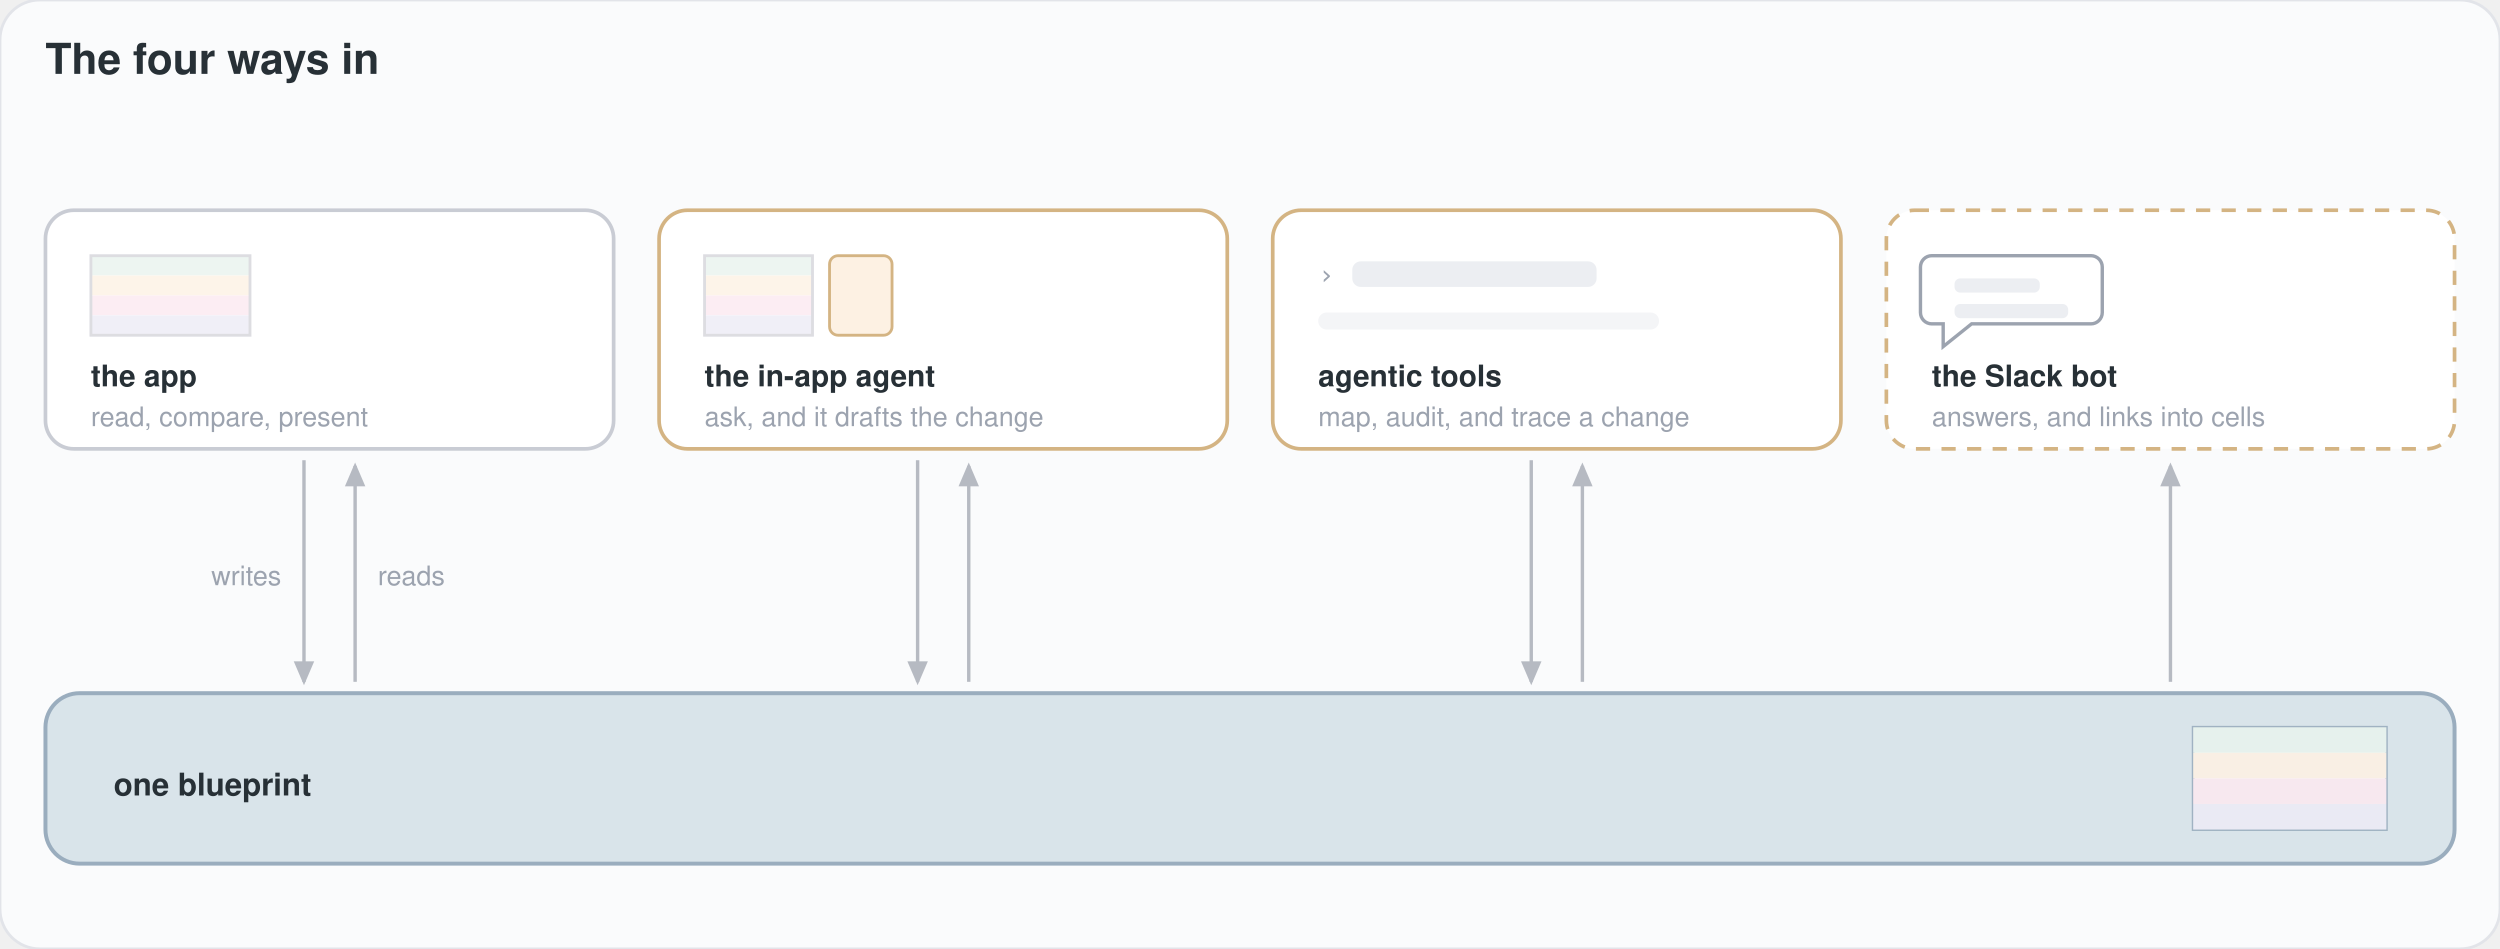
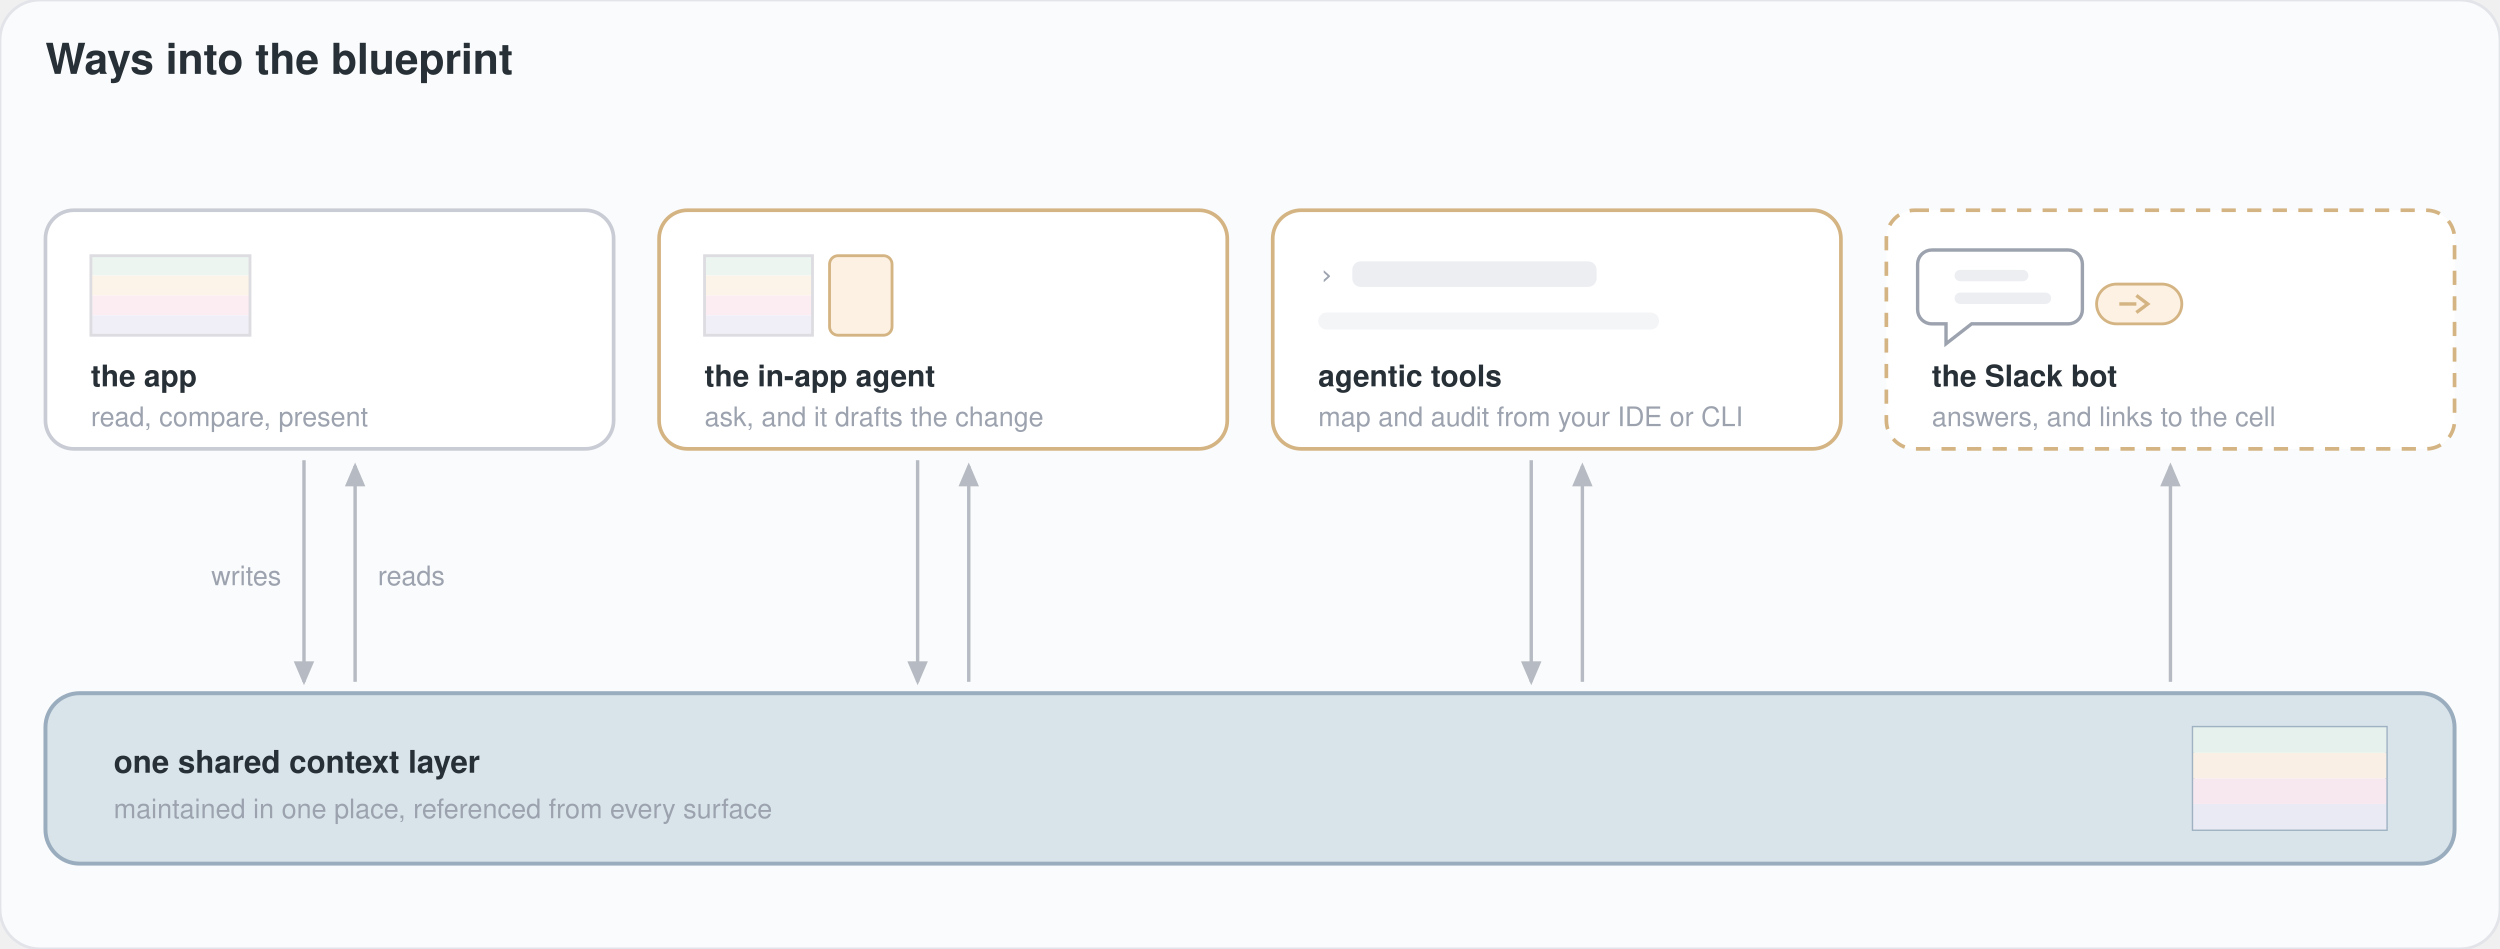
<svg xmlns="http://www.w3.org/2000/svg" viewBox="0 -44 880 334" font-family="-apple-system, 'Segoe UI', Helvetica, Arial, sans-serif">
  <style>
    .title { font-size: 11px; font-weight: 700; fill: #273036; }
    .chip { font-size: 10.5px; font-weight: 700; fill: #273036; }
    .sub { font-size: 9.5px; fill: #9ca3af; }
    .mono { font-family: ui-monospace, SFMono-Regular, Menlo, monospace; }
    .up { stroke: #b6bac2; stroke-width: 1.2; fill: none; marker-end: url(#triF); }
    .down { stroke: #b6bac2; stroke-width: 1.2; fill: none; marker-end: url(#triF); }
    .glyph { stroke: #9ca3af; stroke-width: 1.2; fill: none; }
  </style>
  <defs>
    <marker id="triF" markerWidth="8" markerHeight="8" refX="6" refY="3" orient="auto">
      <path d="M0,0 L7,3 L0,6 Z" fill="#b6bac2" />
    </marker>
  </defs>
  <rect x="0" y="-44" width="880" height="334" rx="14" fill="#fafbfc" stroke="#e2e4e9" />
-   <text x="16" y="-18" font-size="15" font-weight="700" fill="#273036">The four ways in</text>
+   <text x="16" y="-18" font-size="15" font-weight="700" fill="#273036">Ways into the blueprint</text>
  <g>
    <rect x="16" y="30" width="200" height="84" rx="10" fill="#ffffff" stroke="#c9ccd4" stroke-width="1.3" />
    <g opacity="0.8">
      <rect x="32" y="46" width="56" height="7" fill="#e8f3ed" />
      <rect x="32" y="53" width="56" height="7" fill="#fdf1e3" />
      <rect x="32" y="60" width="56" height="7" fill="#fbe9f0" />
      <rect x="32" y="67" width="56" height="7" fill="#ecebf5" />
      <rect x="32" y="46" width="56" height="28" fill="none" stroke="#d4d4da" />
    </g>
    <text x="32" y="92" class="chip">the app</text>
    <text x="32" y="106" class="sub">read, compare, present</text>
  </g>
  <g>
    <rect x="232" y="30" width="200" height="84" rx="10" fill="#ffffff" stroke="#d4b483" stroke-width="1.3" />
    <g opacity="0.8">
      <rect x="248" y="46" width="38" height="7" fill="#e8f3ed" />
      <rect x="248" y="53" width="38" height="7" fill="#fdf1e3" />
      <rect x="248" y="60" width="38" height="7" fill="#fbe9f0" />
      <rect x="248" y="67" width="38" height="7" fill="#ecebf5" />
      <rect x="248" y="46" width="38" height="28" fill="none" stroke="#d4d4da" />
    </g>
    <rect x="292" y="46" width="22" height="28" rx="3" fill="#fdf1e3" stroke="#d4b483" />
    <text x="248" y="92" class="chip">the in-app agent</text>
    <text x="248" y="106" class="sub">ask, and it drafts the change</text>
  </g>
  <g>
    <rect x="448" y="30" width="200" height="84" rx="10" fill="#ffffff" stroke="#d4b483" stroke-width="1.3" />
    <text x="464" y="56" class="sub mono" font-size="9" fill="#8a8f98">›</text>
    <rect x="476" y="48" width="86" height="9" rx="3" fill="#eceef2" />
    <rect x="464" y="66" width="120" height="6" rx="3" fill="#f4f5f7" />
    <text x="464" y="92" class="chip">agentic tools</text>
-     <text x="464" y="106" class="sub">map, audit, and trace a change</text>
+     <text x="464" y="106" class="sub">map and audit from your IDE or CLI</text>
  </g>
  <g>
    <rect x="664" y="30" width="200" height="84" rx="10" fill="#ffffff" stroke="#d4b483" stroke-width="1.3" stroke-dasharray="5 4" />
-     <path class="glyph" d="M680,46 h56 a4,4 0 0 1 4,4 v16 a4,4 0 0 1 -4,4 h-42 l-10,8 v-8 h-4 a4,4 0 0 1 -4,-4 v-16 a4,4 0 0 1 4,-4 z" />
-     <rect x="688" y="54" width="30" height="5" rx="2" fill="#eceef2" />
-     <rect x="688" y="63" width="40" height="5" rx="2" fill="#eceef2" />
+     <path class="glyph" d="M680,44 h48 a5,5 0 0 1 5,5 v16 a5,5 0 0 1 -5,5 h-34 l-9,7 v-7 h-5 a5,5 0 0 1 -5,-5 v-16 a5,5 0 0 1 5,-5 z" />
+     <rect x="688" y="51" width="26" height="4" rx="2" fill="#eceef2" />
+     <rect x="688" y="59" width="34" height="4" rx="2" fill="#eceef2" />
+     <rect x="738" y="56" width="30" height="14" rx="7" fill="#fdf1e3" stroke="#d4b483" />
+     <path d="M746,63 h6 M752,60 l4,3 -4,3" fill="none" stroke="#d4b483" stroke-width="1.2" />
    <text x="680" y="92" class="chip">the Slack bot</text>
-     <text x="680" y="106" class="sub">answers, and links into cells</text>
+     <text x="680" y="106" class="sub">answers, and links to the cell</text>
  </g>
  <text x="99" y="162" class="sub" font-size="8" text-anchor="end" fill="#8a8f98">writes</text>
  <text x="133" y="162" class="sub" font-size="8" fill="#8a8f98">reads</text>
  <path class="down" d="M107,118 V196" />
  <path class="up" d="M125,196 V120" />
  <path class="down" d="M323,118 V196" />
  <path class="up" d="M341,196 V120" />
  <path class="down" d="M539,118 V196" />
  <path class="up" d="M557,196 V120" />
  <path class="up" d="M764,196 V120" />
  <rect x="16" y="200" width="848" height="60" rx="12" fill="#d9e4ea" stroke="#9aadbe" stroke-width="1.4" />
-   <text x="40" y="236" class="title" font-size="12">one blueprint</text>
+   <text x="40" y="228" class="title" font-size="12">one shared context layer</text>
+   <text x="40" y="244" class="sub" fill="#6b7280">maintained in one place, referenced from every surface</text>
  <g opacity="0.9">
    <rect x="772" y="212" width="68" height="36" fill="#ffffff" stroke="#9aadbe" />
    <rect x="772" y="212" width="68" height="9" fill="#e8f3ed" />
    <rect x="772" y="221" width="68" height="9" fill="#fdf1e3" />
    <rect x="772" y="230" width="68" height="9" fill="#fbe9f0" />
    <rect x="772" y="239" width="68" height="9" fill="#ecebf5" />
  </g>
</svg>
